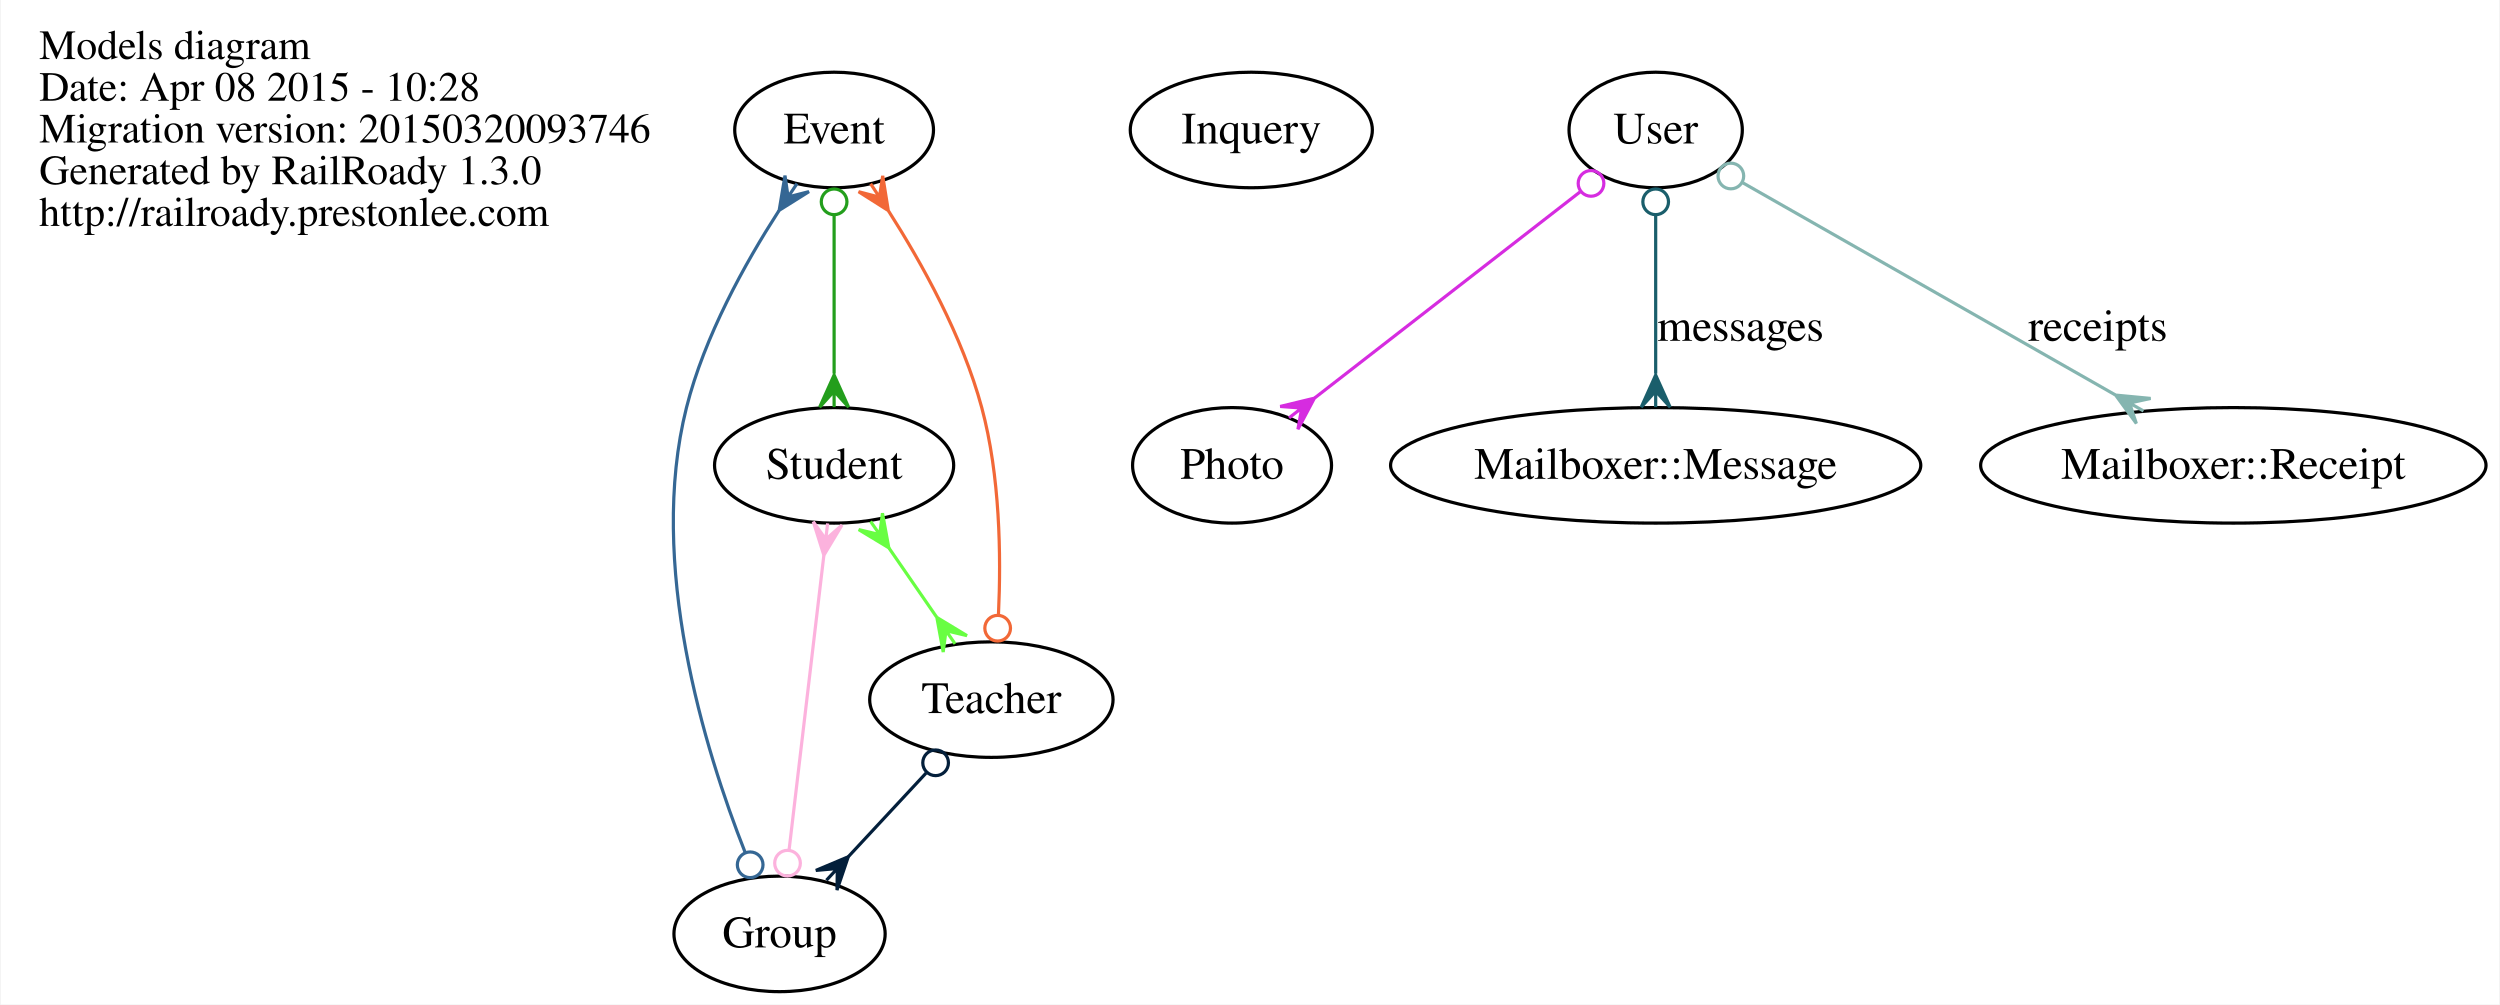
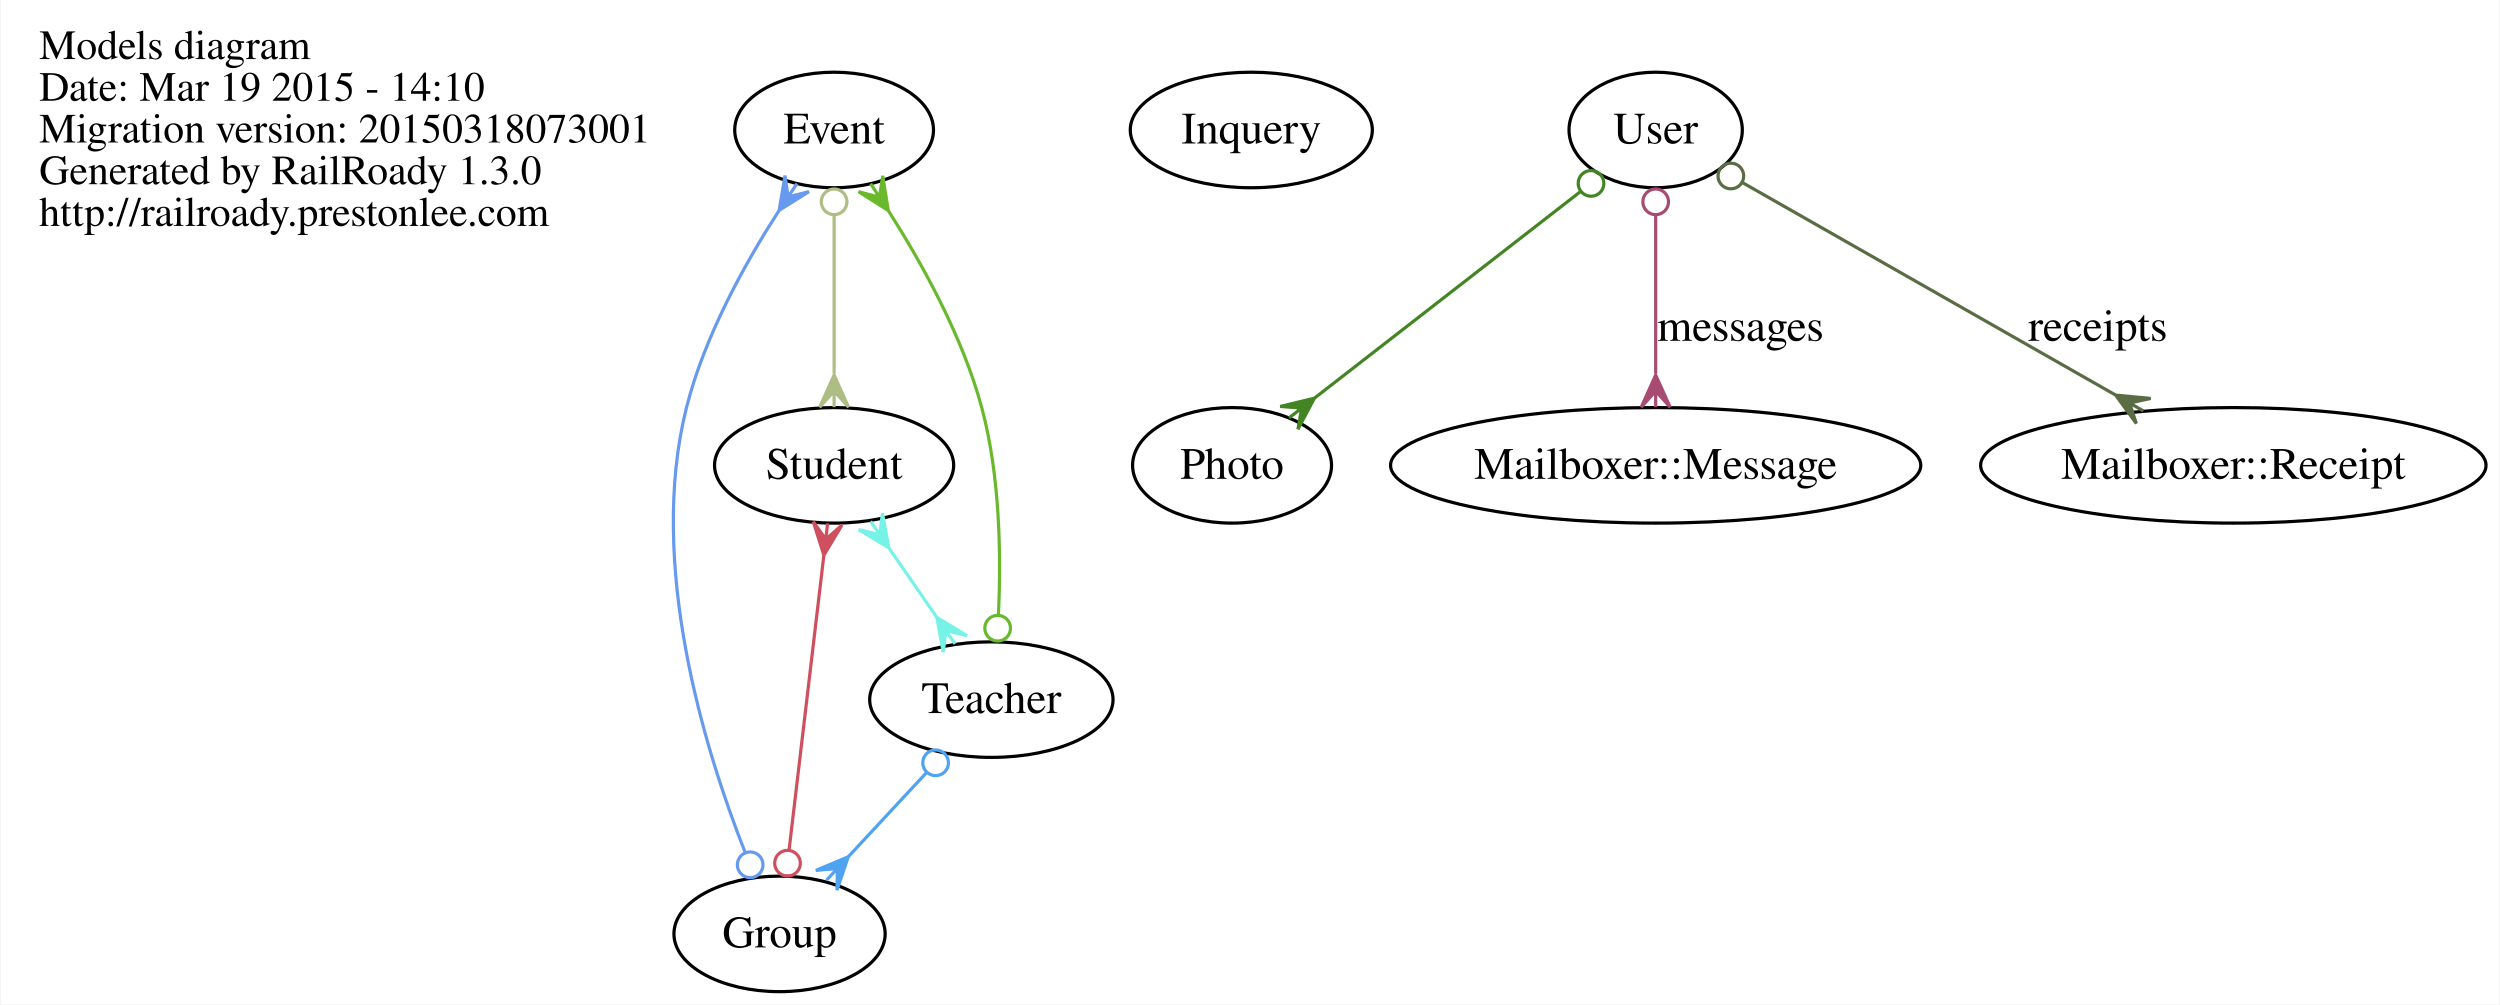
<svg xmlns="http://www.w3.org/2000/svg" width="779pt" height="313pt" viewBox="0.00 0.00 778.56 313.00">
  <g id="graph0" class="graph" transform="scale(1 1) rotate(0) translate(4 309)">
    <polygon fill="white" stroke="none" points="-4,4 -4,-309 774.556,-309 774.556,4 -4,4" />
    <g id="node1" class="node">
      <text text-anchor="start" x="8" y="-290.6" font-family="Times,serif" font-size="13.00">Models diagram</text>
-       <text text-anchor="start" x="8" y="-277.6" font-family="Times,serif" font-size="13.00">Date: Apr 08 2015 - 10:28</text>
-       <text text-anchor="start" x="8" y="-264.6" font-family="Times,serif" font-size="13.00">Migration version: 20150320093746</text>
+       <text text-anchor="start" x="8" y="-277.6" font-family="Times,serif" font-size="13.00">Date: Mar 19 2015 - 14:10</text>
+       <text text-anchor="start" x="8" y="-264.6" font-family="Times,serif" font-size="13.00">Migration version: 20150318073001</text>
      <text text-anchor="start" x="8" y="-251.6" font-family="Times,serif" font-size="13.00">Generated by RailRoady 1.3.0</text>
      <text text-anchor="start" x="8" y="-238.6" font-family="Times,serif" font-size="13.00">http://railroady.prestonlee.com</text>
    </g>
    <g id="node2" class="node">
      <ellipse fill="none" stroke="black" cx="255.688" cy="-268.5" rx="30.971" ry="18" />
      <text text-anchor="middle" x="255.688" y="-264.3" font-family="Times,serif" font-size="14.00">Event</text>
    </g>
    <g id="node6" class="node">
      <ellipse fill="none" stroke="black" cx="255.688" cy="-164" rx="37.259" ry="18" />
      <text text-anchor="middle" x="255.688" y="-159.8" font-family="Times,serif" font-size="14.00">Student</text>
    </g>
    <g id="edge1" class="edge">
-       <path fill="none" stroke="#239e1c" d="M255.688,-242.017C255.688,-226.986 255.688,-207.959 255.688,-192.577" />
-       <ellipse fill="none" stroke="#239e1c" cx="255.688" cy="-246.112" rx="4" ry="4" />
-       <polygon fill="#239e1c" stroke="#239e1c" points="255.688,-192.131 260.188,-182.131 255.688,-187.131 255.688,-182.131 255.688,-182.131 255.688,-182.131 255.688,-187.131 251.188,-182.131 255.688,-192.131 255.688,-192.131" />
+       <path fill="none" stroke="#aebd84" d="M255.688,-242.017C255.688,-226.986 255.688,-207.959 255.688,-192.577" />
+       <ellipse fill="none" stroke="#aebd84" cx="255.688" cy="-246.112" rx="4" ry="4" />
+       <polygon fill="#aebd84" stroke="#aebd84" points="255.688,-192.131 260.188,-182.131 255.688,-187.131 255.688,-182.131 255.688,-182.131 255.688,-182.131 255.688,-187.131 251.188,-182.131 255.688,-192.131 255.688,-192.131" />
    </g>
    <g id="node3" class="node">
      <ellipse fill="none" stroke="black" cx="238.688" cy="-18" rx="32.908" ry="18" />
      <text text-anchor="middle" x="238.688" y="-13.8" font-family="Times,serif" font-size="14.00">Group</text>
    </g>
    <g id="edge3" class="edge">
-       <path fill="none" stroke="#356794" d="M227.958,-43.401C215.306,-75.474 197.453,-133.437 209.688,-182 215.282,-204.204 227.891,-226.918 238.496,-243.349" />
-       <ellipse fill="none" stroke="#356794" cx="229.533" cy="-39.531" rx="4" ry="4" />
-       <polygon fill="#356794" stroke="#356794" points="238.576,-243.468 240.38,-254.285 241.35,-247.628 244.124,-251.788 244.124,-251.788 244.124,-251.788 241.35,-247.628 247.868,-249.291 238.576,-243.468 238.576,-243.468" />
+       <path fill="none" stroke="#679aee" d="M227.958,-43.401C215.306,-75.474 197.453,-133.437 209.688,-182 215.282,-204.204 227.891,-226.918 238.496,-243.349" />
+       <ellipse fill="none" stroke="#679aee" cx="229.533" cy="-39.531" rx="4" ry="4" />
+       <polygon fill="#679aee" stroke="#679aee" points="238.576,-243.468 240.38,-254.285 241.35,-247.628 244.124,-251.788 244.124,-251.788 244.124,-251.788 241.35,-247.628 247.868,-249.291 238.576,-243.468 238.576,-243.468" />
    </g>
    <g id="edge2" class="edge">
-       <path fill="none" stroke="#fcb2dd" d="M241.662,-44.195C244.695,-69.881 249.382,-109.591 252.492,-135.933" />
-       <ellipse fill="none" stroke="#fcb2dd" cx="241.171" cy="-40.034" rx="4" ry="4" />
-       <polygon fill="#fcb2dd" stroke="#fcb2dd" points="252.498,-135.985 249.202,-146.443 253.085,-140.95 253.671,-145.916 253.671,-145.916 253.671,-145.916 253.085,-140.95 258.14,-145.388 252.498,-135.985 252.498,-135.985" />
+       <path fill="none" stroke="#ce505e" d="M241.662,-44.195C244.695,-69.881 249.382,-109.591 252.492,-135.933" />
+       <ellipse fill="none" stroke="#ce505e" cx="241.171" cy="-40.034" rx="4" ry="4" />
+       <polygon fill="#ce505e" stroke="#ce505e" points="252.498,-135.985 249.202,-146.443 253.085,-140.95 253.671,-145.916 253.671,-145.916 253.671,-145.916 253.085,-140.95 258.14,-145.388 252.498,-135.985 252.498,-135.985" />
    </g>
    <g id="node4" class="node">
      <ellipse fill="none" stroke="black" cx="385.688" cy="-268.5" rx="37.718" ry="18" />
      <text text-anchor="middle" x="385.688" y="-264.3" font-family="Times,serif" font-size="14.00">Inquery</text>
    </g>
    <g id="node5" class="node">
      <ellipse fill="none" stroke="black" cx="379.688" cy="-164" rx="30.997" ry="18" />
      <text text-anchor="middle" x="379.688" y="-159.8" font-family="Times,serif" font-size="14.00">Photo</text>
    </g>
    <g id="node7" class="node">
      <ellipse fill="none" stroke="black" cx="304.688" cy="-91" rx="37.917" ry="18" />
      <text text-anchor="middle" x="304.688" y="-86.8" font-family="Times,serif" font-size="14.00">Teacher</text>
    </g>
    <g id="edge4" class="edge">
-       <path fill="none" stroke="#68fe42" d="M272.772,-138.245C277.572,-131.29 282.791,-123.728 287.591,-116.773" />
-       <polygon fill="#68fe42" stroke="#68fe42" points="272.733,-138.302 263.349,-143.977 269.893,-142.418 267.052,-146.533 267.052,-146.533 267.052,-146.533 269.893,-142.418 270.756,-149.089 272.733,-138.302 272.733,-138.302" />
-       <polygon fill="#68fe42" stroke="#68fe42" points="287.705,-116.608 297.088,-110.934 290.545,-112.493 293.385,-108.378 293.385,-108.378 293.385,-108.378 290.545,-112.493 289.681,-105.822 287.705,-116.608 287.705,-116.608" />
+       <path fill="none" stroke="#76f2e7" d="M272.772,-138.245C277.572,-131.29 282.791,-123.728 287.591,-116.773" />
+       <polygon fill="#76f2e7" stroke="#76f2e7" points="272.733,-138.302 263.349,-143.977 269.893,-142.418 267.052,-146.533 267.052,-146.533 267.052,-146.533 269.893,-142.418 270.756,-149.089 272.733,-138.302 272.733,-138.302" />
+       <polygon fill="#76f2e7" stroke="#76f2e7" points="287.705,-116.608 297.088,-110.934 290.545,-112.493 293.385,-108.378 293.385,-108.378 293.385,-108.378 290.545,-112.493 289.681,-105.822 287.705,-116.608 287.705,-116.608" />
    </g>
    <g id="edge6" class="edge">
-       <path fill="none" stroke="#f26837" d="M306.908,-117.643C307.751,-135.905 307.391,-160.856 301.688,-182 295.725,-204.107 283.138,-226.828 272.635,-243.285" />
-       <ellipse fill="none" stroke="#f26837" cx="306.65" cy="-113.255" rx="4" ry="4" />
-       <polygon fill="#f26837" stroke="#f26837" points="272.568,-243.387 263.312,-249.267 269.819,-247.564 267.071,-251.741 267.071,-251.741 267.071,-251.741 269.819,-247.564 270.83,-254.214 272.568,-243.387 272.568,-243.387" />
+       <path fill="none" stroke="#6ab92c" d="M306.908,-117.643C307.751,-135.905 307.391,-160.856 301.688,-182 295.725,-204.107 283.138,-226.828 272.635,-243.285" />
+       <ellipse fill="none" stroke="#6ab92c" cx="306.65" cy="-113.255" rx="4" ry="4" />
+       <polygon fill="#6ab92c" stroke="#6ab92c" points="272.568,-243.387 263.312,-249.267 269.819,-247.564 267.071,-251.741 267.071,-251.741 267.071,-251.741 269.819,-247.564 270.83,-254.214 272.568,-243.387 272.568,-243.387" />
    </g>
    <g id="edge5" class="edge">
-       <path fill="none" stroke="#031f3b" d="M284.373,-68.147C276.681,-59.872 267.904,-50.43 260.113,-42.048" />
-       <ellipse fill="none" stroke="#031f3b" cx="287.317" cy="-71.313" rx="4" ry="4" />
-       <polygon fill="#031f3b" stroke="#031f3b" points="260.103,-42.037 256.59,-31.649 256.699,-38.375 253.294,-34.713 253.294,-34.713 253.294,-34.713 256.699,-38.375 249.998,-37.777 260.103,-42.037 260.103,-42.037" />
+       <path fill="none" stroke="#4fa3f0" d="M284.373,-68.147C276.681,-59.872 267.904,-50.43 260.113,-42.048" />
+       <ellipse fill="none" stroke="#4fa3f0" cx="287.317" cy="-71.313" rx="4" ry="4" />
+       <polygon fill="#4fa3f0" stroke="#4fa3f0" points="260.103,-42.037 256.59,-31.649 256.699,-38.375 253.294,-34.713 253.294,-34.713 253.294,-34.713 256.699,-38.375 249.998,-37.777 260.103,-42.037 260.103,-42.037" />
    </g>
    <g id="node8" class="node">
      <ellipse fill="none" stroke="black" cx="511.688" cy="-268.5" rx="27" ry="18" />
      <text text-anchor="middle" x="511.688" y="-264.3" font-family="Times,serif" font-size="14.00">User</text>
    </g>
    <g id="edge7" class="edge">
-       <path fill="none" stroke="#d62ce0" d="M488.12,-249.199C464.861,-231.138 429.397,-203.6 405.416,-184.978" />
-       <ellipse fill="none" stroke="#d62ce0" cx="491.542" cy="-251.856" rx="4" ry="4" />
-       <polygon fill="#d62ce0" stroke="#d62ce0" points="405.35,-184.927 400.211,-175.239 401.4,-181.86 397.451,-178.794 397.451,-178.794 397.451,-178.794 401.4,-181.86 394.691,-182.348 405.35,-184.927 405.35,-184.927" />
+       <path fill="none" stroke="#428522" d="M488.12,-249.199C464.861,-231.138 429.397,-203.6 405.416,-184.978" />
+       <ellipse fill="none" stroke="#428522" cx="491.542" cy="-251.856" rx="4" ry="4" />
+       <polygon fill="#428522" stroke="#428522" points="405.35,-184.927 400.211,-175.239 401.4,-181.86 397.451,-178.794 397.451,-178.794 397.451,-178.794 401.4,-181.86 394.691,-182.348 405.35,-184.927 405.35,-184.927" />
    </g>
    <g id="node9" class="node">
      <ellipse fill="none" stroke="black" cx="511.688" cy="-164" rx="82.605" ry="18" />
      <text text-anchor="middle" x="511.688" y="-159.8" font-family="Times,serif" font-size="14.00">Mailboxer::Message</text>
    </g>
    <g id="edge8" class="edge">
-       <path fill="none" stroke="#1a5e6b" d="M511.688,-242.017C511.688,-226.986 511.688,-207.959 511.688,-192.577" />
-       <ellipse fill="none" stroke="#1a5e6b" cx="511.688" cy="-246.112" rx="4" ry="4" />
-       <polygon fill="#1a5e6b" stroke="#1a5e6b" points="511.688,-192.131 516.188,-182.131 511.688,-187.131 511.688,-182.131 511.688,-182.131 511.688,-182.131 511.688,-187.131 507.188,-182.131 511.688,-192.131 511.688,-192.131" />
+       <path fill="none" stroke="#a74b73" d="M511.688,-242.017C511.688,-226.986 511.688,-207.959 511.688,-192.577" />
+       <ellipse fill="none" stroke="#a74b73" cx="511.688" cy="-246.112" rx="4" ry="4" />
+       <polygon fill="#a74b73" stroke="#a74b73" points="511.688,-192.131 516.188,-182.131 511.688,-187.131 511.688,-182.131 511.688,-182.131 511.688,-182.131 511.688,-187.131 507.188,-182.131 511.688,-192.131 511.688,-192.131" />
      <text text-anchor="middle" x="538.126" y="-202.8" font-family="Times,serif" font-size="14.00">messages</text>
    </g>
    <g id="node10" class="node">
      <ellipse fill="none" stroke="black" cx="691.688" cy="-164" rx="78.737" ry="18" />
      <text text-anchor="middle" x="691.688" y="-159.8" font-family="Times,serif" font-size="14.00">Mailboxer::Receipt</text>
    </g>
    <g id="edge9" class="edge">
-       <path fill="none" stroke="#85b5b0" d="M538.858,-252.028C569.773,-234.423 620.428,-205.578 654.874,-185.964" />
-       <ellipse fill="none" stroke="#85b5b0" cx="535.115" cy="-254.16" rx="4" ry="4" />
-       <polygon fill="#85b5b0" stroke="#85b5b0" points="655.004,-185.889 665.921,-184.851 659.349,-183.415 663.694,-180.941 663.694,-180.941 663.694,-180.941 659.349,-183.415 661.467,-177.03 655.004,-185.889 655.004,-185.889" />
+       <path fill="none" stroke="#596c44" d="M538.858,-252.028C569.773,-234.423 620.428,-205.578 654.874,-185.964" />
+       <ellipse fill="none" stroke="#596c44" cx="535.115" cy="-254.16" rx="4" ry="4" />
+       <polygon fill="#596c44" stroke="#596c44" points="655.004,-185.889 665.921,-184.851 659.349,-183.415 663.694,-180.941 663.694,-180.941 663.694,-180.941 659.349,-183.415 661.467,-177.03 655.004,-185.889 655.004,-185.889" />
      <text text-anchor="middle" x="649.453" y="-202.8" font-family="Times,serif" font-size="14.00">receipts</text>
    </g>
  </g>
</svg>
